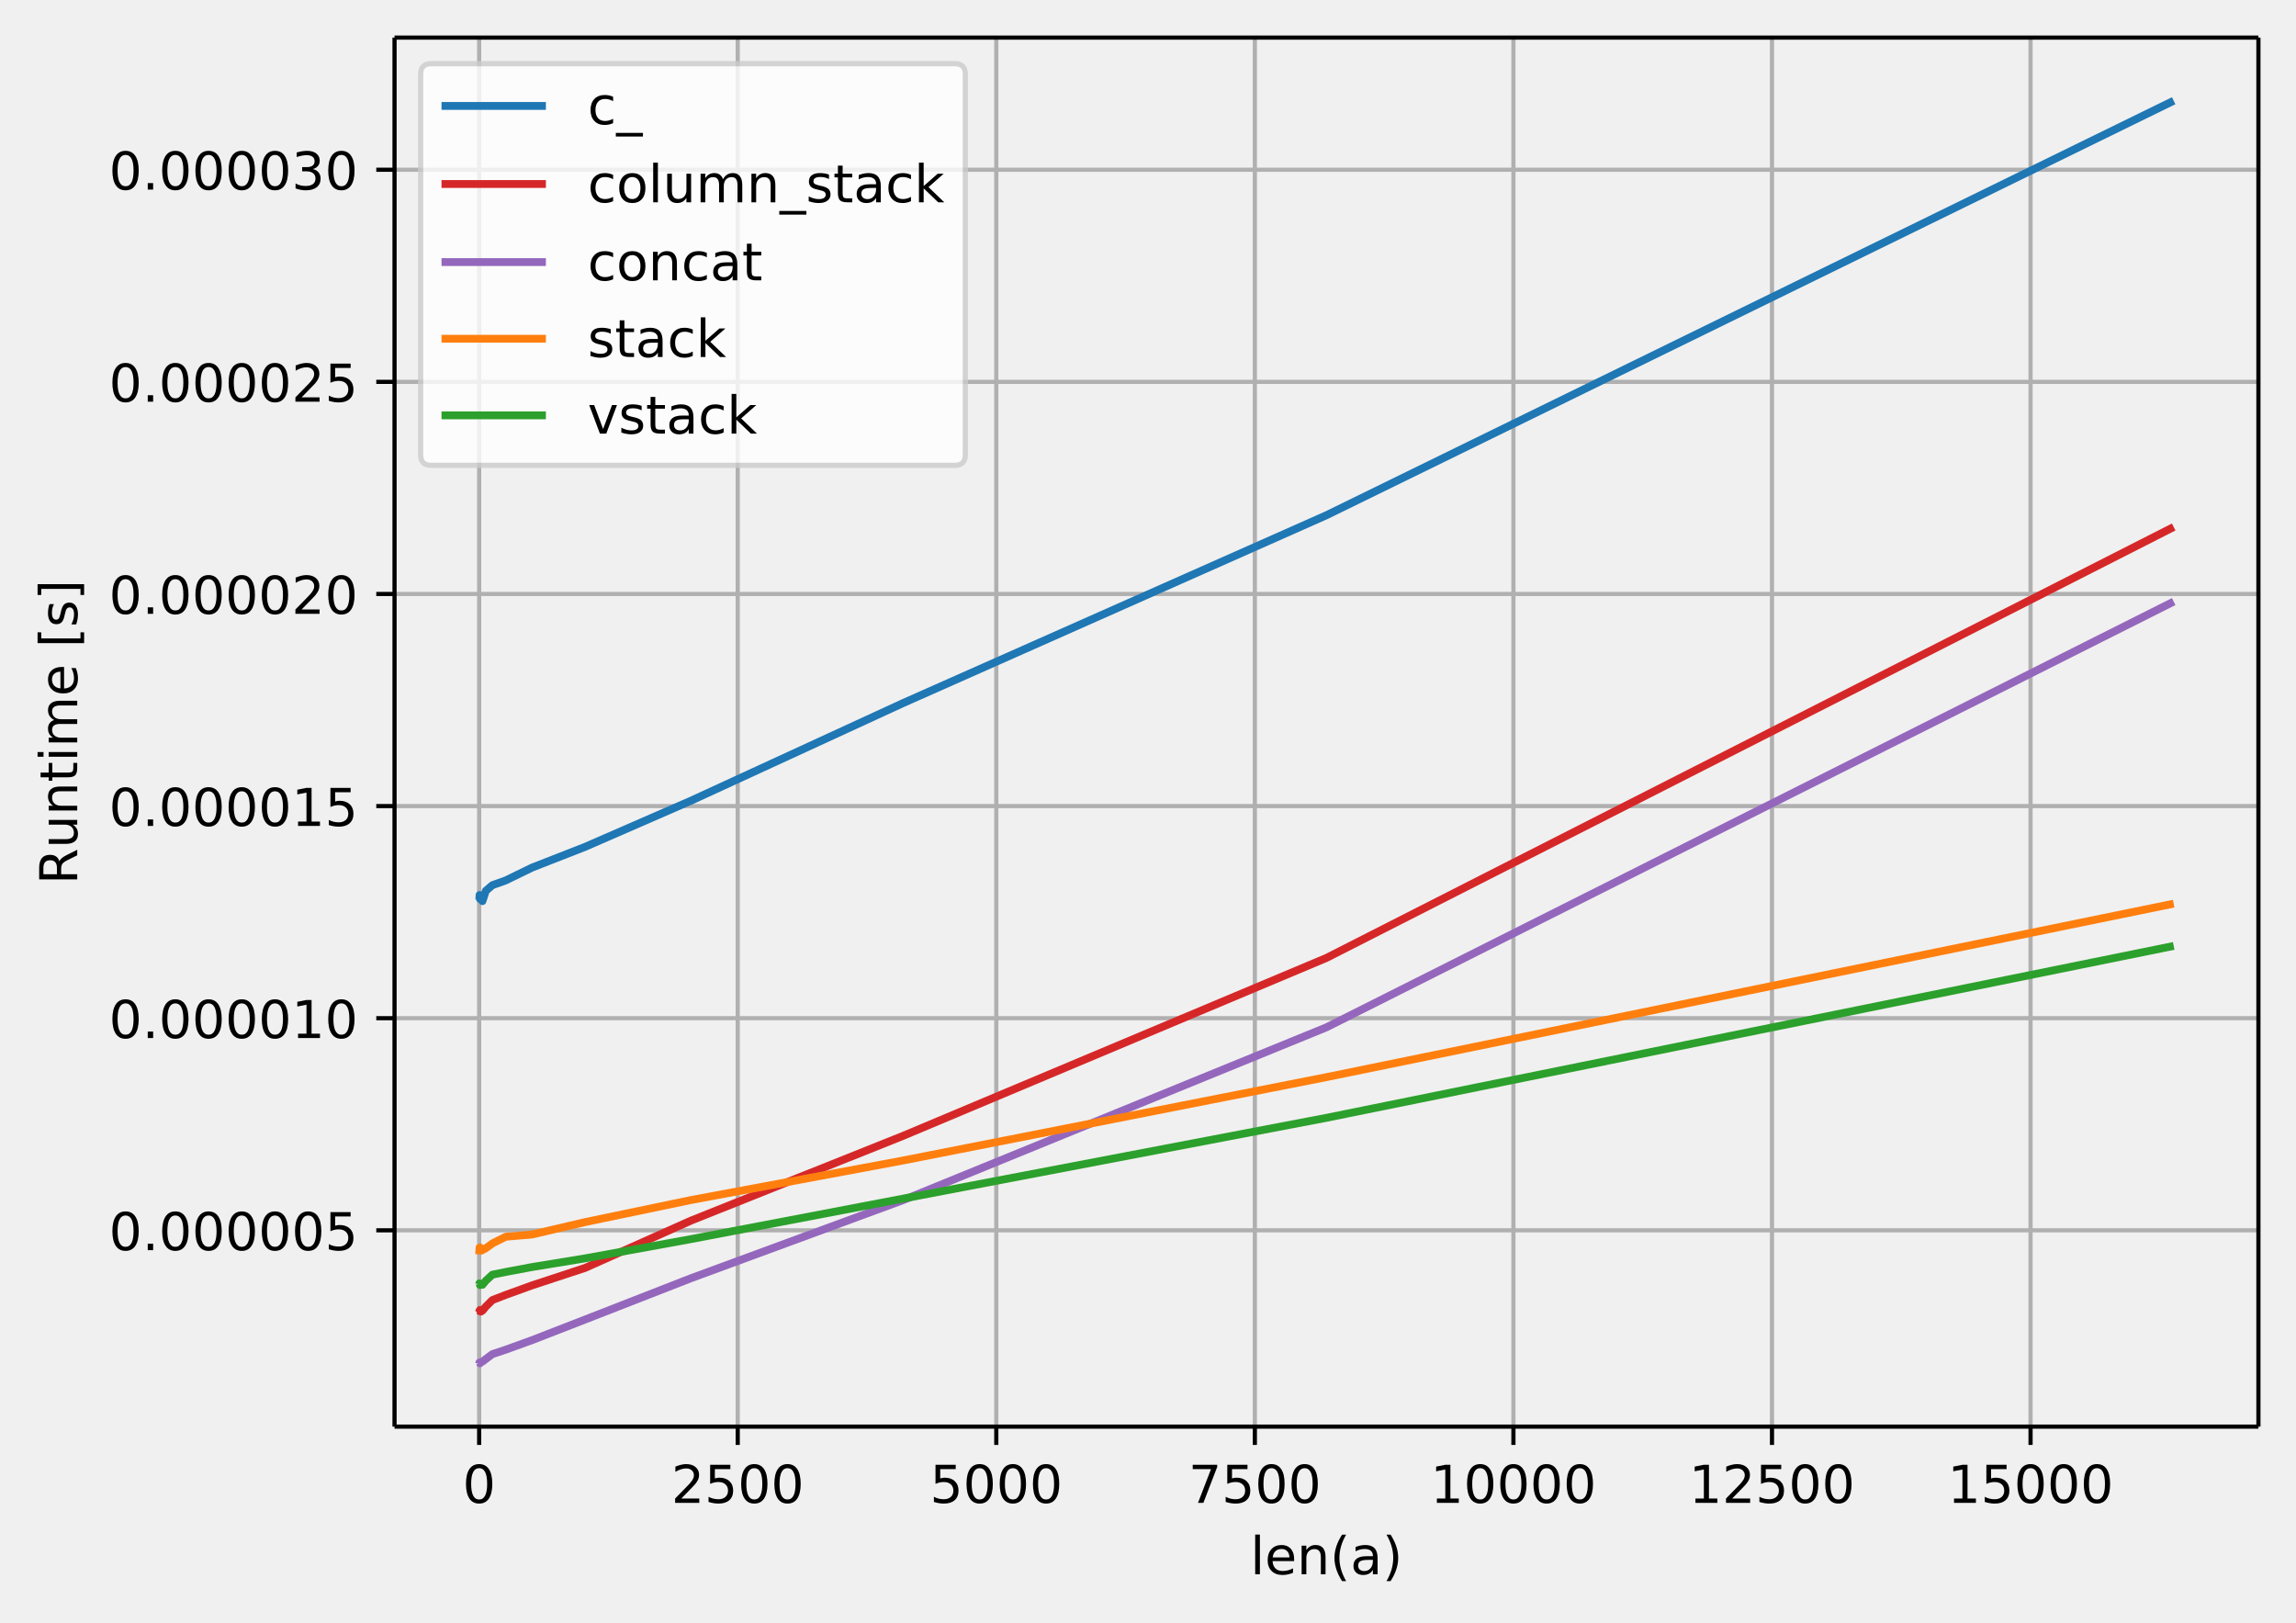
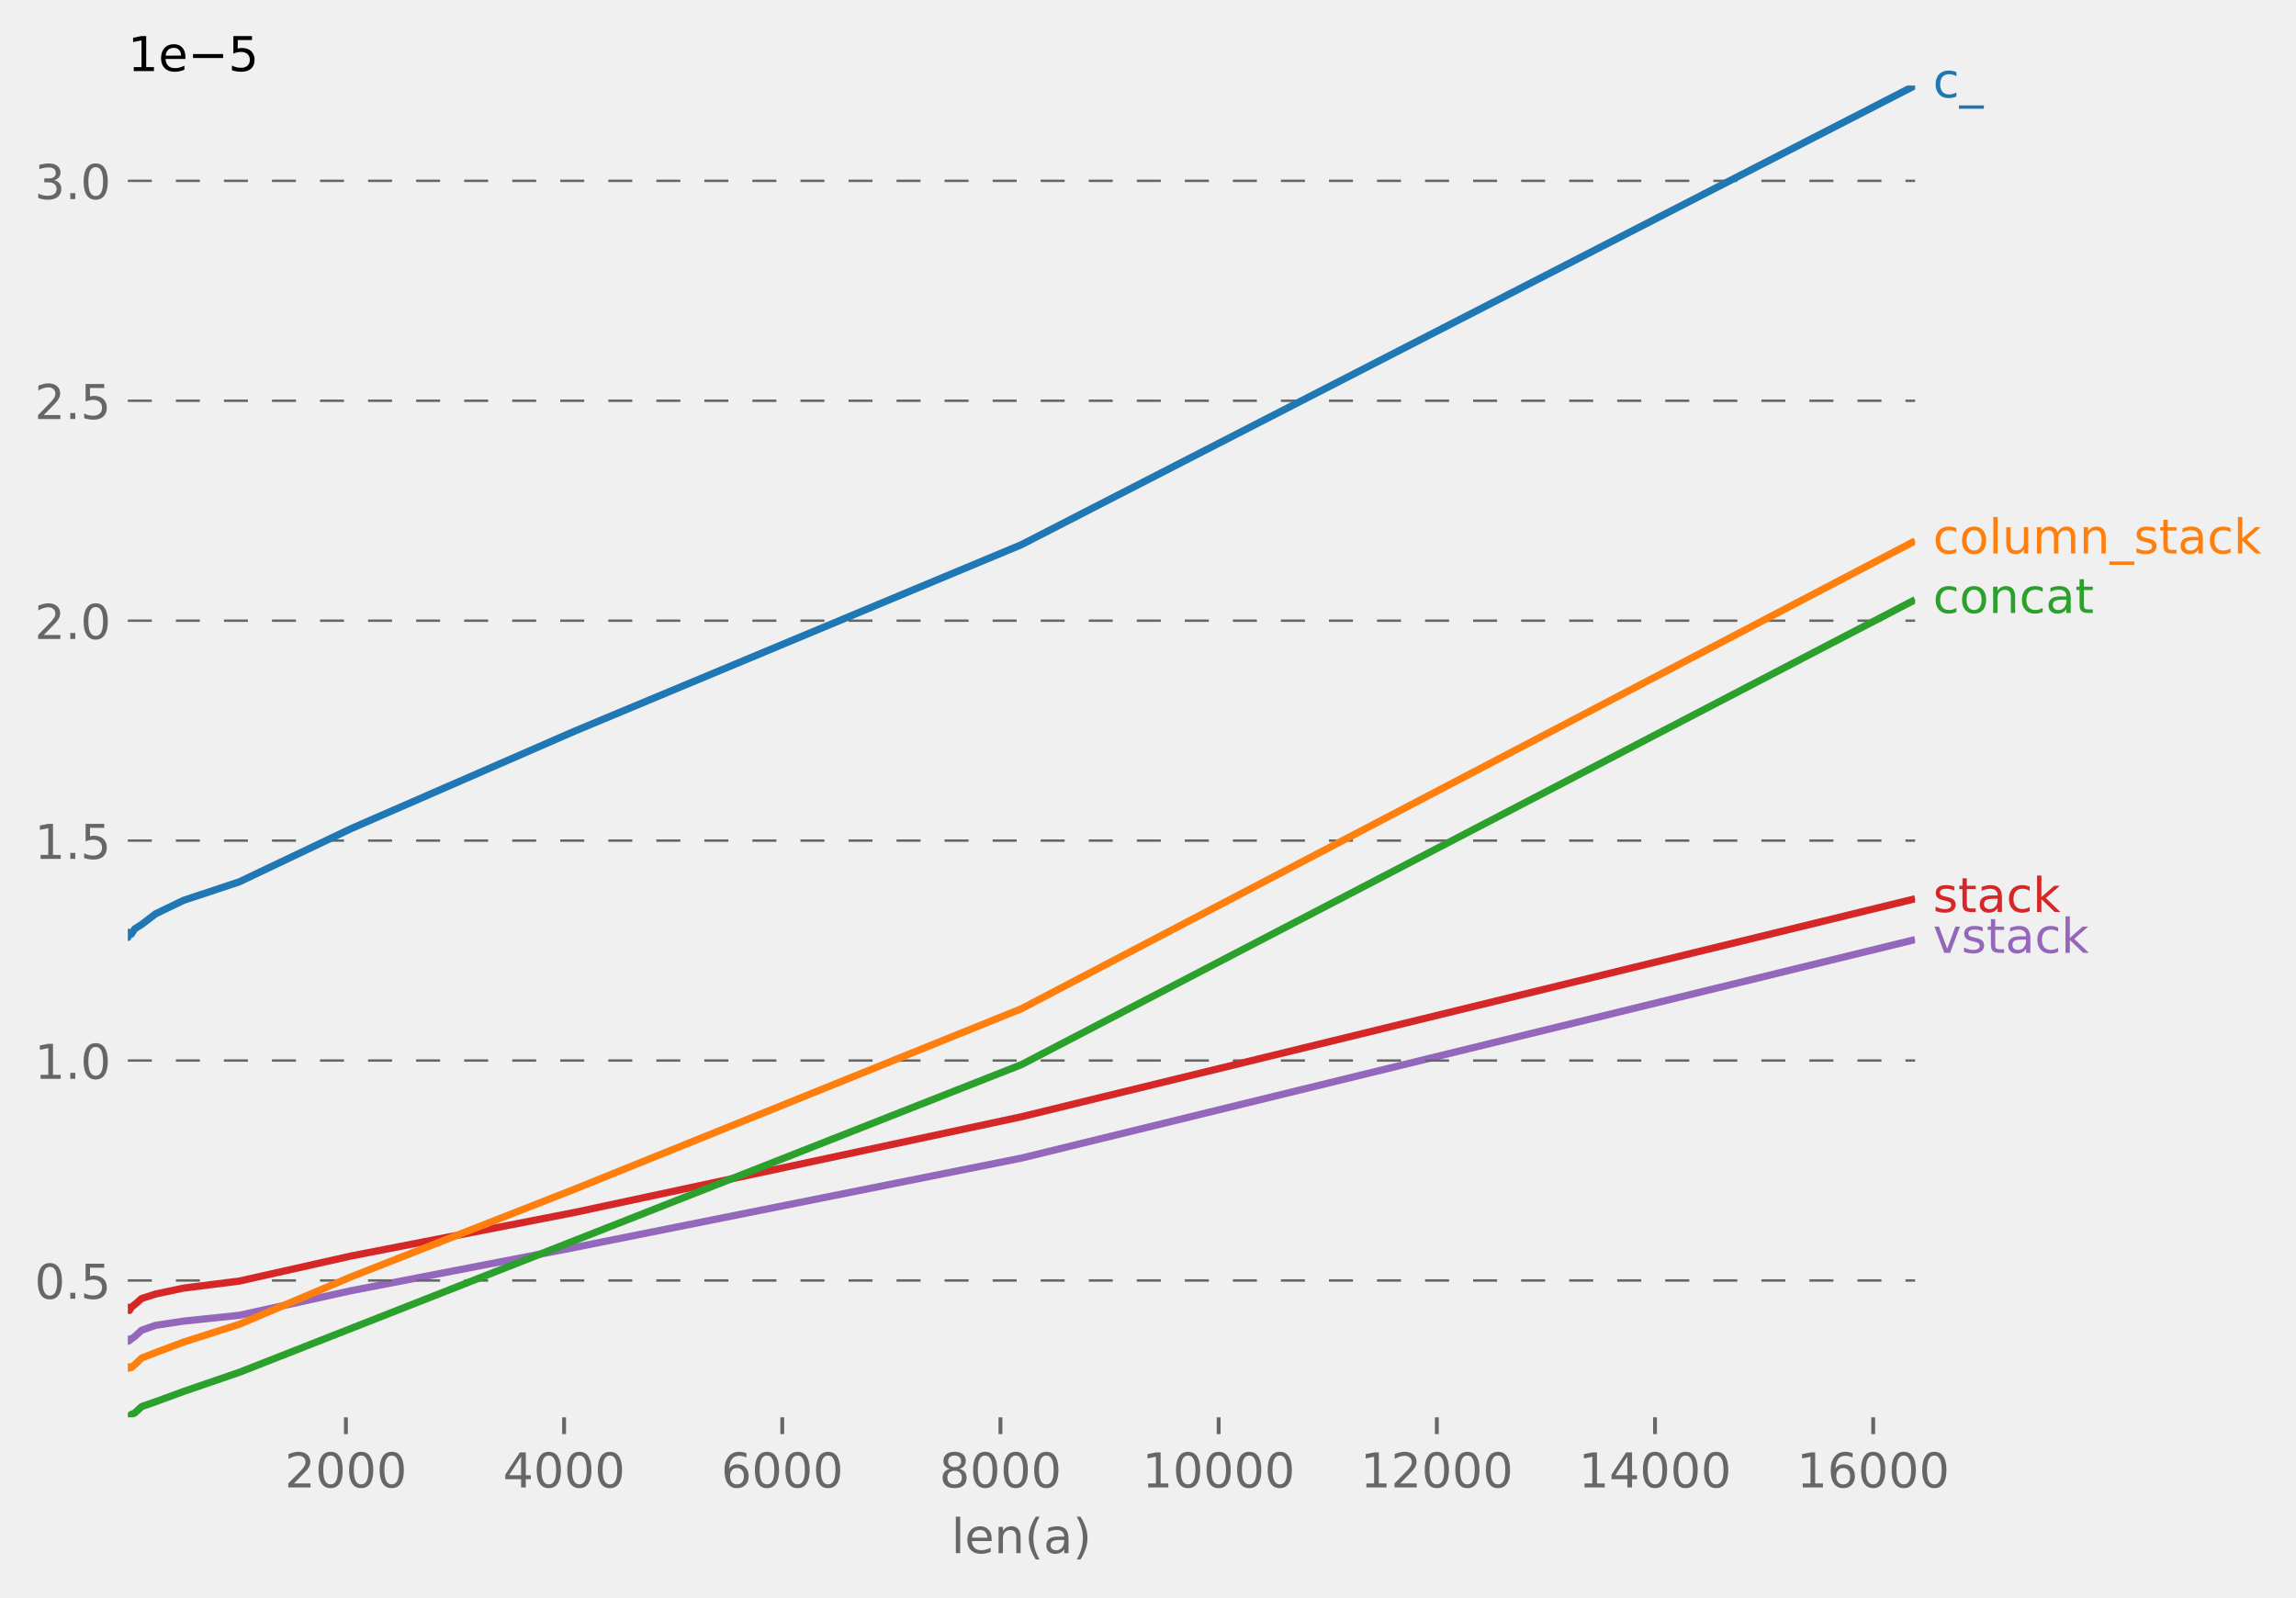
- <svg xmlns="http://www.w3.org/2000/svg" xmlns:xlink="http://www.w3.org/1999/xlink" height="414.491" viewBox="0 0 439.914 310.868" width="586.552">
+ <svg xmlns="http://www.w3.org/2000/svg" xmlns:xlink="http://www.w3.org/1999/xlink" height="443.406" viewBox="0 0 477.881 332.555" width="637.175">
  <defs>
    <style>*{stroke-linecap:butt;stroke-linejoin:round}</style>
  </defs>
  <g id="figure_1">
-     <path d="M0 310.868h439.914V0H0z" fill="none" id="patch_1" />
+     <path d="M0 332.555h477.88V0H0z" fill="none" id="patch_1" />
    <g id="axes_1">
-       <path d="M75.594 273.312h357.12V7.2H75.594z" fill="none" id="patch_2" />
+       <path d="M26.603 294.998h372v-277.2h-372z" fill="none" id="patch_2" />
+       <path clip-path="url(#p339d91b3ac)" d="M26.603 278.711l.023.33.045.119.091-.449.182.303.363-.303.727-.512 1.453-1.337 2.906-1.007 5.813-.879 11.626-1.218 23.251-5.117 46.503-8.99 93.006-18.604 186.011-45.483" fill="none" stroke="#9467bd" stroke-linecap="square" stroke-width="1.5" id="line2d_1" />
      <g id="matplotlib.axis_1">
        <g id="xtick_1">
-           <path clip-path="url(#pe0cd2b133b)" d="M91.807 273.312V7.2" fill="none" stroke="#b0b0b0" stroke-linecap="square" stroke-width=".8" id="line2d_1" />
          <g id="line2d_2">
            <defs>
-               <path d="M0 0v3.5" id="m875fff5f92" stroke="#000" stroke-width=".8" />
-             </defs>
-             <use x="91.807" xlink:href="#m875fff5f92" y="273.312" stroke="#000" stroke-width=".8" />
+               <path d="M0 0v3.5" id="m3e81ec2d6f" stroke="#666" stroke-width=".8" />
+             </defs>
+             <use x="71.993" xlink:href="#m3e81ec2d6f" y="294.998" fill="#666" stroke="#666" stroke-width=".8" />
          </g>
          <g id="text_1">
            <defs>
+               <path d="M19.188 8.297h34.421V0H7.33v8.297q5.609 5.812 15.296 15.594 9.703 9.797 12.188 12.64 4.734 5.313 6.609 9 1.89 3.688 1.89 7.25 0 5.813-4.078 9.469-4.078 3.672-10.625 3.672-4.64 0-9.797-1.61-5.14-1.609-11-4.89v9.969Q13.767 71.78 18.938 73q5.188 1.219 9.485 1.219 11.328 0 18.062-5.672 6.735-5.656 6.735-15.125 0-4.5-1.688-8.531-1.672-4.016-6.125-9.485-1.218-1.422-7.765-8.187-6.532-6.766-18.453-18.922z" id="DejaVuSans-50" />
              <path d="M31.781 66.406q-7.61 0-11.453-7.5Q16.5 51.422 16.5 36.375q0-14.984 3.828-22.484 3.844-7.5 11.453-7.5 7.672 0 11.5 7.5 3.844 7.5 3.844 22.484 0 15.047-3.844 22.531-3.828 7.5-11.5 7.5zm0 7.813q12.266 0 18.735-9.703 6.468-9.688 6.468-28.141 0-18.406-6.468-28.11-6.47-9.687-18.735-9.687-12.25 0-18.718 9.688-6.47 9.703-6.47 28.109 0 18.453 6.47 28.14Q19.53 74.22 31.78 74.22z" id="DejaVuSans-48" />
            </defs>
-             <use xlink:href="#DejaVuSans-48" transform="matrix(.1 0 0 -.1 88.625 287.91)" />
+             <g transform="matrix(.1 0 0 -.1 59.268 309.597)" fill="#666">
+               <use xlink:href="#DejaVuSans-50" />
+               <use x="63.623" xlink:href="#DejaVuSans-48" />
+               <use x="127.246" xlink:href="#DejaVuSans-48" />
+               <use x="190.869" xlink:href="#DejaVuSans-48" />
+             </g>
          </g>
        </g>
        <g id="xtick_2">
-           <path clip-path="url(#pe0cd2b133b)" d="M141.348 273.312V7.2" fill="none" stroke="#b0b0b0" stroke-linecap="square" stroke-width=".8" id="line2d_3" />
-           <use x="141.348" xlink:href="#m875fff5f92" y="273.312" stroke="#000" stroke-width=".8" id="line2d_4" />
+           <use x="117.406" xlink:href="#m3e81ec2d6f" y="294.998" fill="#666" stroke="#666" stroke-width=".8" id="line2d_3" />
          <g id="text_2">
            <defs>
-               <path d="M19.188 8.297h34.421V0H7.33v8.297q5.609 5.812 15.296 15.594 9.703 9.797 12.188 12.64 4.734 5.313 6.609 9 1.89 3.688 1.89 7.25 0 5.813-4.078 9.469-4.078 3.672-10.625 3.672-4.64 0-9.797-1.61-5.14-1.609-11-4.89v9.969Q13.767 71.78 18.938 73q5.188 1.219 9.485 1.219 11.328 0 18.062-5.672 6.735-5.656 6.735-15.125 0-4.5-1.688-8.531-1.672-4.016-6.125-9.485-1.218-1.422-7.765-8.187-6.532-6.766-18.453-18.922z" id="DejaVuSans-50" />
-               <path d="M10.797 72.906h38.719v-8.312H19.828v-17.86q2.14.735 4.281 1.094 2.157.36 4.313.36 12.203 0 19.328-6.688 7.14-6.688 7.14-18.11 0-11.765-7.328-18.296-7.328-6.516-20.656-6.516-4.593 0-9.36.781-4.75.782-9.827 2.344v9.922q4.39-2.39 9.078-3.563 4.687-1.171 9.906-1.171 8.453 0 13.375 4.437 4.938 4.438 4.938 12.063 0 7.609-4.938 12.047-4.922 4.453-13.375 4.453-3.953 0-7.89-.875-3.922-.875-8.016-2.735z" id="DejaVuSans-53" />
-             </defs>
-             <g transform="matrix(.1 0 0 -.1 128.623 287.91)">
-               <use xlink:href="#DejaVuSans-50" />
-               <use x="63.623" xlink:href="#DejaVuSans-53" />
+               <path d="M37.797 64.313L12.89 25.39h24.906zm-2.594 8.593H47.61V25.391h10.407v-8.203H47.609V0h-9.812v17.188H4.89v9.515z" id="DejaVuSans-52" />
+             </defs>
+             <g transform="matrix(.1 0 0 -.1 104.681 309.597)" fill="#666">
+               <use xlink:href="#DejaVuSans-52" />
+               <use x="63.623" xlink:href="#DejaVuSans-48" />
              <use x="127.246" xlink:href="#DejaVuSans-48" />
              <use x="190.869" xlink:href="#DejaVuSans-48" />
            </g>
          </g>
        </g>
        <g id="xtick_3">
-           <path clip-path="url(#pe0cd2b133b)" d="M190.89 273.312V7.2" fill="none" stroke="#b0b0b0" stroke-linecap="square" stroke-width=".8" id="line2d_5" />
-           <use x="190.889" xlink:href="#m875fff5f92" y="273.312" stroke="#000" stroke-width=".8" id="line2d_6" />
-           <g transform="matrix(.1 0 0 -.1 178.164 287.91)" id="text_3">
-             <use xlink:href="#DejaVuSans-53" />
-             <use x="63.623" xlink:href="#DejaVuSans-48" />
-             <use x="127.246" xlink:href="#DejaVuSans-48" />
-             <use x="190.869" xlink:href="#DejaVuSans-48" />
+           <use x="162.819" xlink:href="#m3e81ec2d6f" y="294.998" fill="#666" stroke="#666" stroke-width=".8" id="line2d_4" />
+           <g id="text_3">
+             <defs>
+               <path d="M33.016 40.375q-6.641 0-10.532-4.547-3.875-4.531-3.875-12.437 0-7.86 3.875-12.438 3.891-4.562 10.532-4.562 6.64 0 10.515 4.562 3.875 4.578 3.875 12.438 0 7.906-3.875 12.437-3.875 4.547-10.515 4.547zm19.578 30.922v-8.984q-3.719 1.75-7.5 2.671-3.782.938-7.5.938-9.766 0-14.922-6.594-5.14-6.594-5.875-19.922 2.875 4.25 7.219 6.516 4.359 2.266 9.578 2.266 10.984 0 17.36-6.672 6.374-6.657 6.374-18.125 0-11.235-6.64-18.032-6.641-6.78-17.672-6.78-12.657 0-19.344 9.687-6.688 9.703-6.688 28.109 0 17.281 8.204 27.563 8.203 10.28 22.015 10.28 3.719 0 7.5-.734t7.89-2.187z" id="DejaVuSans-54" />
+             </defs>
+             <g transform="matrix(.1 0 0 -.1 150.094 309.597)" fill="#666">
+               <use xlink:href="#DejaVuSans-54" />
+               <use x="63.623" xlink:href="#DejaVuSans-48" />
+               <use x="127.246" xlink:href="#DejaVuSans-48" />
+               <use x="190.869" xlink:href="#DejaVuSans-48" />
+             </g>
          </g>
        </g>
        <g id="xtick_4">
-           <path clip-path="url(#pe0cd2b133b)" d="M240.43 273.312V7.2" fill="none" stroke="#b0b0b0" stroke-linecap="square" stroke-width=".8" id="line2d_7" />
-           <use x="240.431" xlink:href="#m875fff5f92" y="273.312" stroke="#000" stroke-width=".8" id="line2d_8" />
+           <use x="208.232" xlink:href="#m3e81ec2d6f" y="294.998" fill="#666" stroke="#666" stroke-width=".8" id="line2d_5" />
          <g id="text_4">
            <defs>
-               <path d="M8.203 72.906h46.875v-4.203L28.61 0H18.312L43.22 64.594H8.203z" id="DejaVuSans-55" />
-             </defs>
-             <g transform="matrix(.1 0 0 -.1 227.706 287.91)">
-               <use xlink:href="#DejaVuSans-55" />
-               <use x="63.623" xlink:href="#DejaVuSans-53" />
+               <path d="M31.781 34.625q-7.031 0-11.062-3.766-4.016-3.765-4.016-10.343 0-6.594 4.016-10.36Q24.75 6.391 31.78 6.391q7.032 0 11.078 3.78 4.063 3.798 4.063 10.345 0 6.578-4.031 10.343-4.016 3.766-11.11 3.766zm-9.86 4.188q-6.343 1.562-9.89 5.906Q8.5 49.079 8.5 55.329q0 8.733 6.219 13.812 6.234 5.078 17.062 5.078 10.89 0 17.094-5.078 6.203-5.079 6.203-13.813 0-6.25-3.547-10.61-3.531-4.343-9.828-5.906 7.125-1.656 11.094-6.5 3.984-4.828 3.984-11.796 0-10.61-6.468-16.282-6.47-5.656-18.532-5.656-12.047 0-18.531 5.656-6.469 5.672-6.469 16.282 0 6.968 4 11.797 4.016 4.843 11.14 6.5zM18.314 54.39q0-5.657 3.53-8.828 3.548-3.172 9.938-3.172 6.36 0 9.938 3.172 3.593 3.171 3.593 8.828 0 5.672-3.593 8.843-3.578 3.172-9.938 3.172-6.39 0-9.937-3.172-3.532-3.172-3.532-8.843z" id="DejaVuSans-56" />
+             </defs>
+             <g transform="matrix(.1 0 0 -.1 195.507 309.597)" fill="#666">
+               <use xlink:href="#DejaVuSans-56" />
+               <use x="63.623" xlink:href="#DejaVuSans-48" />
              <use x="127.246" xlink:href="#DejaVuSans-48" />
              <use x="190.869" xlink:href="#DejaVuSans-48" />
            </g>
          </g>
        </g>
        <g id="xtick_5">
-           <path clip-path="url(#pe0cd2b133b)" d="M289.972 273.312V7.2" fill="none" stroke="#b0b0b0" stroke-linecap="square" stroke-width=".8" id="line2d_9" />
-           <use x="289.972" xlink:href="#m875fff5f92" y="273.312" stroke="#000" stroke-width=".8" id="line2d_10" />
+           <use x="253.645" xlink:href="#m3e81ec2d6f" y="294.998" fill="#666" stroke="#666" stroke-width=".8" id="line2d_6" />
          <g id="text_5">
            <defs>
              <path d="M12.406 8.297h16.11v55.625l-17.532-3.516v8.985l17.438 3.515h9.86V8.296H54.39V0H12.406z" id="DejaVuSans-49" />
            </defs>
-             <g transform="matrix(.1 0 0 -.1 274.066 287.91)">
+             <g transform="matrix(.1 0 0 -.1 237.739 309.597)" fill="#666">
              <use xlink:href="#DejaVuSans-49" />
              <use x="63.623" xlink:href="#DejaVuSans-48" />
              <use x="127.246" xlink:href="#DejaVuSans-48" />
              <use x="190.869" xlink:href="#DejaVuSans-48" />
              <use x="254.492" xlink:href="#DejaVuSans-48" />
            </g>
          </g>
        </g>
        <g id="xtick_6">
-           <path clip-path="url(#pe0cd2b133b)" d="M339.514 273.312V7.2" fill="none" stroke="#b0b0b0" stroke-linecap="square" stroke-width=".8" id="line2d_11" />
-           <use x="339.514" xlink:href="#m875fff5f92" y="273.312" stroke="#000" stroke-width=".8" id="line2d_12" />
-           <g transform="matrix(.1 0 0 -.1 323.607 287.91)" id="text_6">
+           <use x="299.058" xlink:href="#m3e81ec2d6f" y="294.998" fill="#666" stroke="#666" stroke-width=".8" id="line2d_7" />
+           <g transform="matrix(.1 0 0 -.1 283.152 309.597)" fill="#666" id="text_6">
            <use xlink:href="#DejaVuSans-49" />
            <use x="63.623" xlink:href="#DejaVuSans-50" />
-             <use x="127.246" xlink:href="#DejaVuSans-53" />
-             <use x="190.869" xlink:href="#DejaVuSans-48" />
-             <use x="254.492" xlink:href="#DejaVuSans-48" />
-           </g>
-         </g>
-         <g id="xtick_7">
-           <path clip-path="url(#pe0cd2b133b)" d="M389.055 273.312V7.2" fill="none" stroke="#b0b0b0" stroke-linecap="square" stroke-width=".8" id="line2d_13" />
-           <use x="389.055" xlink:href="#m875fff5f92" y="273.312" stroke="#000" stroke-width=".8" id="line2d_14" />
-           <g transform="matrix(.1 0 0 -.1 373.149 287.91)" id="text_7">
-             <use xlink:href="#DejaVuSans-49" />
-             <use x="63.623" xlink:href="#DejaVuSans-53" />
            <use x="127.246" xlink:href="#DejaVuSans-48" />
            <use x="190.869" xlink:href="#DejaVuSans-48" />
            <use x="254.492" xlink:href="#DejaVuSans-48" />
          </g>
        </g>
-         <g id="text_8">
+         <g id="xtick_7">
+           <use x="344.471" xlink:href="#m3e81ec2d6f" y="294.998" fill="#666" stroke="#666" stroke-width=".8" id="line2d_8" />
+           <g transform="matrix(.1 0 0 -.1 328.565 309.597)" fill="#666" id="text_7">
+             <use xlink:href="#DejaVuSans-49" />
+             <use x="63.623" xlink:href="#DejaVuSans-52" />
+             <use x="127.246" xlink:href="#DejaVuSans-48" />
+             <use x="190.869" xlink:href="#DejaVuSans-48" />
+             <use x="254.492" xlink:href="#DejaVuSans-48" />
+           </g>
+         </g>
+         <g id="xtick_8">
+           <use x="389.884" xlink:href="#m3e81ec2d6f" y="294.998" fill="#666" stroke="#666" stroke-width=".8" id="line2d_9" />
+           <g transform="matrix(.1 0 0 -.1 373.978 309.597)" fill="#666" id="text_8">
+             <use xlink:href="#DejaVuSans-49" />
+             <use x="63.623" xlink:href="#DejaVuSans-54" />
+             <use x="127.246" xlink:href="#DejaVuSans-48" />
+             <use x="190.869" xlink:href="#DejaVuSans-48" />
+             <use x="254.492" xlink:href="#DejaVuSans-48" />
+           </g>
+         </g>
+         <g id="text_9">
          <defs>
            <path d="M9.422 75.984h8.984V0H9.422z" id="DejaVuSans-108" />
            <path d="M56.203 29.594v-4.39H14.891q.593-9.282 5.593-14.142 5-4.859 13.938-4.859 5.172 0 10.031 1.266 4.86 1.265 9.656 3.812v-8.5Q49.266.734 44.187-.344 39.11-1.422 33.892-1.422q-13.094 0-20.735 7.61-7.64 7.625-7.64 20.625 0 13.421 7.25 21.296Q20.016 56 32.328 56q11.031 0 17.453-7.11 6.422-7.093 6.422-19.296zm-8.984 2.64q-.094 7.36-4.125 11.75-4.032 4.407-10.672 4.407-7.516 0-12.031-4.25-4.516-4.25-5.203-11.97z" id="DejaVuSans-101" />
            <path d="M54.89 33.016V0h-8.984v32.719q0 7.765-3.031 11.61-3.031 3.858-9.078 3.858-7.281 0-11.484-4.64-4.204-4.625-4.204-12.64V0H9.08v54.688h9.03v-8.5q3.235 4.937 7.594 7.374Q30.078 56 35.797 56q9.422 0 14.25-5.828 4.844-5.828 4.844-17.156z" id="DejaVuSans-110" />
            <path d="M31 75.875q-6.531-11.219-9.719-22.219-3.172-10.984-3.172-22.265 0-11.266 3.203-22.328Q24.517-2 31-13.188h-7.813Q15.875-1.704 12.235 9.375q-3.64 11.078-3.64 22.016 0 10.89 3.61 21.922 3.624 11.046 10.983 22.562z" id="DejaVuSans-40" />
            <path d="M34.281 27.484q-10.89 0-15.093-2.484-4.204-2.484-4.204-8.5 0-4.781 3.157-7.594 3.156-2.797 8.562-2.797 7.485 0 12 5.297 4.516 5.297 4.516 14.078v2zm17.922 3.72V0H43.22v8.297Q40.14 3.328 35.547.953q-4.594-2.375-11.234-2.375-8.391 0-13.36 4.719Q6 8.016 6 15.922q0 9.219 6.172 13.906 6.187 4.688 18.437 4.688h12.61v.89q0 6.203-4.078 9.594-4.078 3.39-11.453 3.39-4.688 0-9.141-1.124-4.438-1.125-8.531-3.375v8.312q4.921 1.906 9.562 2.844 4.64.953 9.031.953 11.875 0 17.735-6.156 5.86-6.14 5.86-18.64z" id="DejaVuSans-97" />
            <path d="M8.016 75.875h7.812q7.313-11.516 10.953-22.563 3.64-11.03 3.64-21.921 0-10.938-3.64-22.016-3.64-11.078-10.953-22.563H8.016Q14.5-2 17.703 9.063q3.203 11.063 3.203 22.329 0 11.28-3.203 22.265-3.203 11-9.687 22.219z" id="DejaVuSans-41" />
          </defs>
-           <g transform="matrix(.1 0 0 -.1 239.554 301.589)">
+           <g transform="matrix(.1 0 0 -.1 198.003 323.275)" fill="#666">
            <use xlink:href="#DejaVuSans-108" />
            <use x="27.783" xlink:href="#DejaVuSans-101" />
            <use x="89.307" xlink:href="#DejaVuSans-110" />
            <use x="152.686" xlink:href="#DejaVuSans-40" />
            <use x="191.699" xlink:href="#DejaVuSans-97" />
            <use x="252.979" xlink:href="#DejaVuSans-41" />
          </g>
        </g>
      </g>
      <g id="matplotlib.axis_2">
        <g id="ytick_1">
-           <path clip-path="url(#pe0cd2b133b)" d="M75.594 235.704h357.12" fill="none" stroke="#b0b0b0" stroke-linecap="square" stroke-width=".8" id="line2d_15" />
-           <g id="line2d_16">
-             <defs>
-               <path d="M0 0h-3.5" id="m246ce4c507" stroke="#000" stroke-width=".8" />
-             </defs>
-             <use x="75.594" xlink:href="#m246ce4c507" y="235.704" stroke="#000" stroke-width=".8" />
-           </g>
-           <g id="text_9">
+           <path clip-path="url(#p339d91b3ac)" d="M26.603 266.517h372" fill="none" stroke="#666" stroke-dasharray="5,5" stroke-width=".5" id="line2d_10" />
+           <g id="text_10">
            <defs>
              <path d="M10.688 12.406H21V0H10.687z" id="DejaVuSans-46" />
-             </defs>
-             <g transform="matrix(.1 0 0 -.1 20.878 239.503)">
+               <path d="M10.797 72.906h38.719v-8.312H19.828v-17.86q2.14.735 4.281 1.094 2.157.36 4.313.36 12.203 0 19.328-6.688 7.14-6.688 7.14-18.11 0-11.765-7.328-18.296-7.328-6.516-20.656-6.516-4.593 0-9.36.781-4.75.782-9.827 2.344v9.922q4.39-2.39 9.078-3.563 4.687-1.171 9.906-1.171 8.453 0 13.375 4.437 4.938 4.438 4.938 12.063 0 7.609-4.938 12.047-4.922 4.453-13.375 4.453-3.953 0-7.89-.875-3.922-.875-8.016-2.735z" id="DejaVuSans-53" />
+             </defs>
+             <g transform="matrix(.1 0 0 -.1 7.2 270.316)" fill="#666">
              <use xlink:href="#DejaVuSans-48" />
              <use x="63.623" xlink:href="#DejaVuSans-46" />
-               <use x="95.41" xlink:href="#DejaVuSans-48" />
-               <use x="159.033" xlink:href="#DejaVuSans-48" />
-               <use x="222.656" xlink:href="#DejaVuSans-48" />
-               <use x="286.279" xlink:href="#DejaVuSans-48" />
-               <use x="349.902" xlink:href="#DejaVuSans-48" />
-               <use x="413.525" xlink:href="#DejaVuSans-53" />
+               <use x="95.41" xlink:href="#DejaVuSans-53" />
            </g>
          </g>
        </g>
        <g id="ytick_2">
-           <path clip-path="url(#pe0cd2b133b)" d="M75.594 195.067h357.12" fill="none" stroke="#b0b0b0" stroke-linecap="square" stroke-width=".8" id="line2d_17" />
-           <use x="75.594" xlink:href="#m246ce4c507" y="195.067" stroke="#000" stroke-width=".8" id="line2d_18" />
-           <g transform="matrix(.1 0 0 -.1 20.878 198.866)" id="text_10">
-             <use xlink:href="#DejaVuSans-48" />
+           <path clip-path="url(#p339d91b3ac)" d="M26.603 220.74h372" fill="none" stroke="#666" stroke-dasharray="5,5" stroke-width=".5" id="line2d_12" />
+           <g transform="matrix(.1 0 0 -.1 7.2 224.54)" fill="#666" id="text_11">
+             <use xlink:href="#DejaVuSans-49" />
            <use x="63.623" xlink:href="#DejaVuSans-46" />
            <use x="95.41" xlink:href="#DejaVuSans-48" />
-             <use x="159.033" xlink:href="#DejaVuSans-48" />
-             <use x="222.656" xlink:href="#DejaVuSans-48" />
-             <use x="286.279" xlink:href="#DejaVuSans-48" />
-             <use x="349.902" xlink:href="#DejaVuSans-49" />
-             <use x="413.525" xlink:href="#DejaVuSans-48" />
          </g>
        </g>
        <g id="ytick_3">
-           <path clip-path="url(#pe0cd2b133b)" d="M75.594 154.43h357.12" fill="none" stroke="#b0b0b0" stroke-linecap="square" stroke-width=".8" id="line2d_19" />
-           <use x="75.594" xlink:href="#m246ce4c507" y="154.43" stroke="#000" stroke-width=".8" id="line2d_20" />
-           <g transform="matrix(.1 0 0 -.1 20.878 158.23)" id="text_11">
-             <use xlink:href="#DejaVuSans-48" />
+           <path clip-path="url(#p339d91b3ac)" d="M26.603 174.965h372" fill="none" stroke="#666" stroke-dasharray="5,5" stroke-width=".5" id="line2d_14" />
+           <g transform="matrix(.1 0 0 -.1 7.2 178.764)" fill="#666" id="text_12">
+             <use xlink:href="#DejaVuSans-49" />
+             <use x="63.623" xlink:href="#DejaVuSans-46" />
+             <use x="95.41" xlink:href="#DejaVuSans-53" />
+           </g>
+         </g>
+         <g id="ytick_4">
+           <path clip-path="url(#p339d91b3ac)" d="M26.603 129.19h372" fill="none" stroke="#666" stroke-dasharray="5,5" stroke-width=".5" id="line2d_16" />
+           <g transform="matrix(.1 0 0 -.1 7.2 132.989)" fill="#666" id="text_13">
+             <use xlink:href="#DejaVuSans-50" />
            <use x="63.623" xlink:href="#DejaVuSans-46" />
            <use x="95.41" xlink:href="#DejaVuSans-48" />
-             <use x="159.033" xlink:href="#DejaVuSans-48" />
-             <use x="222.656" xlink:href="#DejaVuSans-48" />
-             <use x="286.279" xlink:href="#DejaVuSans-48" />
-             <use x="349.902" xlink:href="#DejaVuSans-49" />
-             <use x="413.525" xlink:href="#DejaVuSans-53" />
-           </g>
-         </g>
-         <g id="ytick_4">
-           <path clip-path="url(#pe0cd2b133b)" d="M75.594 113.793h357.12" fill="none" stroke="#b0b0b0" stroke-linecap="square" stroke-width=".8" id="line2d_21" />
-           <use x="75.594" xlink:href="#m246ce4c507" y="113.793" stroke="#000" stroke-width=".8" id="line2d_22" />
-           <g transform="matrix(.1 0 0 -.1 20.878 117.592)" id="text_12">
-             <use xlink:href="#DejaVuSans-48" />
-             <use x="63.623" xlink:href="#DejaVuSans-46" />
-             <use x="95.41" xlink:href="#DejaVuSans-48" />
-             <use x="159.033" xlink:href="#DejaVuSans-48" />
-             <use x="222.656" xlink:href="#DejaVuSans-48" />
-             <use x="286.279" xlink:href="#DejaVuSans-48" />
-             <use x="349.902" xlink:href="#DejaVuSans-50" />
-             <use x="413.525" xlink:href="#DejaVuSans-48" />
          </g>
        </g>
        <g id="ytick_5">
-           <path clip-path="url(#pe0cd2b133b)" d="M75.594 73.156h357.12" fill="none" stroke="#b0b0b0" stroke-linecap="square" stroke-width=".8" id="line2d_23" />
-           <use x="75.594" xlink:href="#m246ce4c507" y="73.156" stroke="#000" stroke-width=".8" id="line2d_24" />
-           <g transform="matrix(.1 0 0 -.1 20.878 76.955)" id="text_13">
-             <use xlink:href="#DejaVuSans-48" />
-             <use x="63.623" xlink:href="#DejaVuSans-46" />
-             <use x="95.41" xlink:href="#DejaVuSans-48" />
-             <use x="159.033" xlink:href="#DejaVuSans-48" />
-             <use x="222.656" xlink:href="#DejaVuSans-48" />
-             <use x="286.279" xlink:href="#DejaVuSans-48" />
-             <use x="349.902" xlink:href="#DejaVuSans-50" />
-             <use x="413.525" xlink:href="#DejaVuSans-53" />
+           <path clip-path="url(#p339d91b3ac)" d="M26.603 83.413h372" fill="none" stroke="#666" stroke-dasharray="5,5" stroke-width=".5" id="line2d_18" />
+           <g transform="matrix(.1 0 0 -.1 7.2 87.213)" fill="#666" id="text_14">
+             <use xlink:href="#DejaVuSans-50" />
+             <use x="63.623" xlink:href="#DejaVuSans-46" />
+             <use x="95.41" xlink:href="#DejaVuSans-53" />
          </g>
        </g>
        <g id="ytick_6">
-           <path clip-path="url(#pe0cd2b133b)" d="M75.594 32.52h357.12" fill="none" stroke="#b0b0b0" stroke-linecap="square" stroke-width=".8" id="line2d_25" />
-           <use x="75.594" xlink:href="#m246ce4c507" y="32.519" stroke="#000" stroke-width=".8" id="line2d_26" />
-           <g id="text_14">
+           <path clip-path="url(#p339d91b3ac)" d="M26.603 37.638h372" fill="none" stroke="#666" stroke-dasharray="5,5" stroke-width=".5" id="line2d_20" />
+           <g id="text_15">
            <defs>
              <path d="M40.578 39.313Q47.656 37.797 51.625 33q3.984-4.781 3.984-11.813 0-10.78-7.422-16.703-7.421-5.906-21.093-5.906-4.578 0-9.438.906-4.86.907-10.031 2.72v9.515q4.094-2.39 8.969-3.61 4.89-1.218 10.218-1.218 9.266 0 14.125 3.656 4.86 3.656 4.86 10.64 0 6.454-4.516 10.079-4.515 3.64-12.562 3.64h-8.5v8.11h8.89q7.266 0 11.125 2.906 3.86 2.906 3.86 8.375 0 5.61-3.985 8.61-3.968 3.015-11.39 3.015-4.063 0-8.703-.89-4.641-.876-10.203-2.72v8.782q5.624 1.562 10.53 2.344 4.907.78 9.25.78 11.235 0 17.766-5.109 6.547-5.093 6.547-13.78 0-6.063-3.468-10.235-3.47-4.172-9.86-5.782z" id="DejaVuSans-51" />
            </defs>
-             <g transform="matrix(.1 0 0 -.1 20.878 36.318)">
-               <use xlink:href="#DejaVuSans-48" />
+             <g transform="matrix(.1 0 0 -.1 7.2 41.437)" fill="#666">
+               <use xlink:href="#DejaVuSans-51" />
              <use x="63.623" xlink:href="#DejaVuSans-46" />
              <use x="95.41" xlink:href="#DejaVuSans-48" />
-               <use x="159.033" xlink:href="#DejaVuSans-48" />
-               <use x="222.656" xlink:href="#DejaVuSans-48" />
-               <use x="286.279" xlink:href="#DejaVuSans-48" />
-               <use x="349.902" xlink:href="#DejaVuSans-51" />
-               <use x="413.525" xlink:href="#DejaVuSans-48" />
-             </g>
-           </g>
-         </g>
-         <g id="text_15">
-           <defs>
-             <path d="M44.39 34.188q3.172-1.079 6.172-4.594 3-3.516 6.032-9.672L66.609 0H56l-9.313 18.703q-3.624 7.328-7.015 9.719-3.39 2.39-9.25 2.39h-10.75V0h-9.86v72.906h22.266q12.5 0 18.656-5.234 6.157-5.219 6.157-15.766 0-6.89-3.203-11.437-3.204-4.532-9.297-6.282zM19.673 64.797V38.922h12.406q7.125 0 10.766 3.297 3.64 3.297 3.64 9.687 0 6.39-3.64 9.64-3.64 3.25-10.766 3.25z" id="DejaVuSans-82" />
-             <path d="M8.5 21.578v33.11h8.984V21.922q0-7.766 3.016-11.656 3.031-3.875 9.094-3.875 7.265 0 11.484 4.64 4.234 4.64 4.234 12.656v31h8.985V0h-8.984v8.406Q42.047 3.422 37.718 1q-4.313-2.422-10.032-2.422-9.421 0-14.312 5.86Q8.5 10.296 8.5 21.578zM31.11 56z" id="DejaVuSans-117" />
-             <path d="M18.313 70.219V54.688h18.5v-6.985h-18.5V18.016q0-6.688 1.828-8.594 1.828-1.906 7.453-1.906h9.218V0h-9.218q-10.407 0-14.36 3.875-3.953 3.89-3.953 14.14v29.688H2.687v6.984h6.594V70.22z" id="DejaVuSans-116" />
-             <path d="M9.422 54.688h8.984V0H9.422zm0 21.296h8.984v-11.39H9.422z" id="DejaVuSans-105" />
-             <path d="M52 44.188q3.375 6.062 8.063 8.937Q64.75 56 71.093 56q8.548 0 13.188-5.984 4.64-5.97 4.64-17V0h-9.03v32.719q0 7.86-2.797 11.656-2.781 3.813-8.485 3.813-6.984 0-11.046-4.641-4.047-4.625-4.047-12.64V0h-9.032v32.719q0 7.906-2.78 11.687-2.782 3.782-8.595 3.782-6.89 0-10.953-4.657-4.047-4.656-4.047-12.625V0H9.08v54.688h9.03v-8.5q3.078 5.03 7.375 7.421Q29.781 56 35.687 56q5.97 0 10.141-3.031Q50 49.953 52 44.187z" id="DejaVuSans-109" />
-             <path d="M8.594 75.984h20.703V69H17.578V-6.203h11.719v-6.984H8.594z" id="DejaVuSans-91" />
-             <path d="M44.281 53.078v-8.5q-3.797 1.953-7.906 2.922-4.094.984-8.5.984-6.688 0-10.031-2.047-3.344-2.046-3.344-6.156 0-3.125 2.39-4.906 2.391-1.781 9.626-3.39l3.078-.688q9.562-2.047 13.593-5.781 4.032-3.735 4.032-10.422 0-7.625-6.032-12.078-6.03-4.438-16.578-4.438-4.39 0-9.156.86Q10.688.296 5.422 2v9.281q4.984-2.594 9.812-3.89 4.829-1.282 9.579-1.282 6.343 0 9.75 2.172 3.421 2.172 3.421 6.125 0 3.656-2.468 5.61-2.453 1.953-10.813 3.765l-3.125.735q-8.344 1.75-12.062 5.39-3.704 3.64-3.704 9.985 0 7.718 5.47 11.906Q16.75 56 26.811 56q4.97 0 9.36-.734 4.406-.72 8.11-2.188z" id="DejaVuSans-115" />
-             <path d="M30.422 75.984v-89.171H9.719v6.984H21.39V69H9.719v6.984z" id="DejaVuSans-93" />
-           </defs>
-           <g transform="matrix(0 -.1 -.1 0 14.798 169.456)">
-             <use xlink:href="#DejaVuSans-82" />
-             <use x="69.42" xlink:href="#DejaVuSans-117" />
-             <use x="132.799" xlink:href="#DejaVuSans-110" />
-             <use x="196.178" xlink:href="#DejaVuSans-116" />
-             <use x="235.387" xlink:href="#DejaVuSans-105" />
-             <use x="263.17" xlink:href="#DejaVuSans-109" />
-             <use x="360.582" xlink:href="#DejaVuSans-101" />
-             <use x="422.105" xlink:href="#DejaVuSans-32" />
-             <use x="453.893" xlink:href="#DejaVuSans-91" />
-             <use x="492.906" xlink:href="#DejaVuSans-115" />
-             <use x="545.006" xlink:href="#DejaVuSans-93" />
-           </g>
-         </g>
-       </g>
-       <path clip-path="url(#pe0cd2b133b)" d="M91.826 172.4l.02-.057.04-.878.08.756.158-.39.317.805.634-1.96 1.268-1.096 2.537-.903 5.073-2.47 10.146-3.966 20.292-8.843 40.584-18.677 81.169-36.012L416.48 19.296" fill="none" stroke="#1f77b4" stroke-linecap="square" stroke-width="1.5" id="line2d_27" />
-       <path clip-path="url(#pe0cd2b133b)" d="M91.826 251.309l.02-.18.04.05.08-.212.158.31.317-.188.634-.764 1.268-1.26 2.537-.983 5.073-1.837 10.146-3.34 20.292-9.062 40.584-16.214 81.169-34.11L416.48 100.96" fill="none" stroke="#d62728" stroke-linecap="square" stroke-width="1.5" id="line2d_28" />
-       <path clip-path="url(#pe0cd2b133b)" d="M91.826 261.216l.02-.163h.04l.08.13.158-.243.317-.082.634-.495 1.268-.943 2.537-.845 5.073-1.837 10.146-3.942 20.292-7.916 40.584-14.938 81.169-33.127 162.337-81.567" fill="none" stroke="#9467bd" stroke-linecap="square" stroke-width="1.5" id="line2d_29" />
-       <path clip-path="url(#pe0cd2b133b)" d="M91.826 240.296l.02-.666.04-.626.08-.033.158.626.317-.122.634-.333 1.268-.927 2.537-1.276 5.073-.438 10.146-2.374 20.292-4.226 40.584-7.566 81.169-15.979 162.337-33.24" fill="none" stroke="#ff7f0e" stroke-linecap="square" stroke-width="1.5" id="line2d_30" />
-       <path clip-path="url(#pe0cd2b133b)" d="M91.826 246.01l.02-.139.04.057.08.269.158-.114.317.057.634-.772 1.268-1.17 2.537-.513 5.073-.95 10.146-1.659 20.292-3.69 40.584-7.745 81.169-15.49 162.337-32.933" fill="none" stroke="#2ca02c" stroke-linecap="square" stroke-width="1.5" id="line2d_31" />
-       <path d="M75.594 273.312V7.2" fill="none" stroke="#000" stroke-linecap="square" stroke-width=".8" id="patch_3" />
-       <path d="M432.714 273.312V7.2" fill="none" stroke="#000" stroke-linecap="square" stroke-width=".8" id="patch_4" />
-       <path d="M75.594 273.312h357.12" fill="none" stroke="#000" stroke-linecap="square" stroke-width=".8" id="patch_5" />
-       <path d="M75.594 7.2h357.12" fill="none" stroke="#000" stroke-linecap="square" stroke-width=".8" id="patch_6" />
-       <g id="legend_1">
-         <path d="M82.594 89.147h100.358q2 0 2-2V14.2q0-2-2-2H82.594q-2 0-2 2v72.947q0 2 2 2z" fill="#fff" opacity=".8" stroke="#ccc" id="patch_7" />
-         <path d="M84.594 20.298h20" fill="none" stroke="#1f77b4" stroke-linecap="square" stroke-width="1.5" id="line2d_32" />
+             </g>
+           </g>
+         </g>
        <g id="text_16">
          <defs>
-             <path d="M48.781 52.594v-8.407q-3.812 2.11-7.64 3.157-3.828 1.047-7.735 1.047-8.75 0-13.593-5.547-4.829-5.532-4.829-15.547 0-10.016 4.829-15.563 4.843-5.53 13.593-5.53 3.907 0 7.735 1.046 3.828 1.047 7.64 3.156V2.094Q45.016.344 40.984-.531q-4.015-.89-8.562-.89-12.36 0-19.64 7.765-7.266 7.765-7.266 20.953 0 13.375 7.343 21.031Q20.22 56 33.016 56q4.14 0 8.093-.86 3.953-.843 7.672-2.546z" id="DejaVuSans-99" />
-             <path d="M50.984-16.61v-6.968H-.984v6.969z" id="DejaVuSans-95" />
+             <path d="M10.594 35.5h62.593v-8.297H10.594z" id="DejaVuSans-8722" />
          </defs>
-           <g transform="matrix(.1 0 0 -.1 112.594 23.798)">
-             <use xlink:href="#DejaVuSans-99" />
-             <use x="54.98" xlink:href="#DejaVuSans-95" />
-           </g>
-         </g>
-         <path d="M84.594 35.255h20" fill="none" stroke="#d62728" stroke-linecap="square" stroke-width="1.5" id="line2d_34" />
-         <g id="text_17">
-           <defs>
-             <path d="M30.61 48.39q-7.22 0-11.422-5.64-4.204-5.64-4.204-15.453 0-9.813 4.172-15.453 4.188-5.64 11.453-5.64 7.188 0 11.375 5.655 4.203 5.672 4.203 15.438 0 9.719-4.203 15.406-4.187 5.688-11.375 5.688zm0 7.61q11.718 0 18.406-7.625 6.703-7.61 6.703-21.078 0-13.422-6.703-21.078-6.688-7.64-18.407-7.64-11.765 0-18.437 7.64-6.656 7.656-6.656 21.078 0 13.469 6.656 21.078Q18.844 56 30.609 56z" id="DejaVuSans-111" />
-             <path d="M9.078 75.984h9.031V31.11l26.813 23.578H56.39l-29-25.578L57.625 0H45.906L18.11 26.703V0H9.08z" id="DejaVuSans-107" />
-           </defs>
-           <g transform="matrix(.1 0 0 -.1 112.594 38.755)">
-             <use xlink:href="#DejaVuSans-99" />
-             <use x="54.98" xlink:href="#DejaVuSans-111" />
-             <use x="116.162" xlink:href="#DejaVuSans-108" />
-             <use x="143.945" xlink:href="#DejaVuSans-117" />
-             <use x="207.324" xlink:href="#DejaVuSans-109" />
-             <use x="304.736" xlink:href="#DejaVuSans-110" />
-             <use x="368.115" xlink:href="#DejaVuSans-95" />
-             <use x="418.115" xlink:href="#DejaVuSans-115" />
-             <use x="470.215" xlink:href="#DejaVuSans-116" />
-             <use x="509.424" xlink:href="#DejaVuSans-97" />
-             <use x="570.703" xlink:href="#DejaVuSans-99" />
-             <use x="625.684" xlink:href="#DejaVuSans-107" />
-           </g>
-         </g>
-         <path d="M84.594 50.21h20" fill="none" stroke="#9467bd" stroke-linecap="square" stroke-width="1.5" id="line2d_36" />
-         <g transform="matrix(.1 0 0 -.1 112.594 53.71)" id="text_18">
+           <g transform="matrix(.1 0 0 -.1 26.603 14.798)">
+             <use xlink:href="#DejaVuSans-49" />
+             <use x="63.623" xlink:href="#DejaVuSans-101" />
+             <use x="125.146" xlink:href="#DejaVuSans-8722" />
+             <use x="208.936" xlink:href="#DejaVuSans-53" />
+           </g>
+         </g>
+       </g>
+       <path clip-path="url(#p339d91b3ac)" d="M26.603 272.623l.023-.33.045-.173.091-.028.182.66.363-.65.727-.568 1.453-1.264 2.906-.933 5.813-1.236 11.626-1.465 23.251-5.219 46.503-9.063 93.006-19.913 186.011-45.373" fill="none" stroke="#d62728" stroke-linecap="square" stroke-width="1.5" id="line2d_22" />
+       <path clip-path="url(#p339d91b3ac)" d="M26.603 294.733l.023.018.045.247.091-.1.182-.055.363-.43.727-.303 1.453-1.345 2.906-1.017 5.813-2.133 11.626-3.991 23.251-9.128 46.503-18.283 93.006-36.62 186.011-96.77" fill="none" stroke="#2ca02c" stroke-linecap="square" stroke-width="1.5" id="line2d_23" />
+       <g id="text_17">
+         <defs>
+           <path d="M48.781 52.594v-8.407q-3.812 2.11-7.64 3.157-3.828 1.047-7.735 1.047-8.75 0-13.593-5.547-4.829-5.532-4.829-15.547 0-10.016 4.829-15.563 4.843-5.53 13.593-5.53 3.907 0 7.735 1.046 3.828 1.047 7.64 3.156V2.094Q45.016.344 40.984-.531q-4.015-.89-8.562-.89-12.36 0-19.64 7.765-7.266 7.765-7.266 20.953 0 13.375 7.343 21.031Q20.22 56 33.016 56q4.14 0 8.093-.86 3.953-.843 7.672-2.546z" id="DejaVuSans-99" />
+           <path d="M50.984-16.61v-6.968H-.984v6.969z" id="DejaVuSans-95" />
+         </defs>
+         <g transform="matrix(.1 0 0 -.1 402.323 20.28)" fill="#1f77b4">
+           <use xlink:href="#DejaVuSans-99" />
+           <use x="54.98" xlink:href="#DejaVuSans-95" />
+         </g>
+       </g>
+       <g id="text_18">
+         <defs>
+           <path d="M30.61 48.39q-7.22 0-11.422-5.64-4.204-5.64-4.204-15.453 0-9.813 4.172-15.453 4.188-5.64 11.453-5.64 7.188 0 11.375 5.655 4.203 5.672 4.203 15.438 0 9.719-4.203 15.406-4.187 5.688-11.375 5.688zm0 7.61q11.718 0 18.406-7.625 6.703-7.61 6.703-21.078 0-13.422-6.703-21.078-6.688-7.64-18.407-7.64-11.765 0-18.437 7.64-6.656 7.656-6.656 21.078 0 13.469 6.656 21.078Q18.844 56 30.609 56z" id="DejaVuSans-111" />
+           <path d="M8.5 21.578v33.11h8.984V21.922q0-7.766 3.016-11.656 3.031-3.875 9.094-3.875 7.265 0 11.484 4.64 4.234 4.64 4.234 12.656v31h8.985V0h-8.984v8.406Q42.047 3.422 37.718 1q-4.313-2.422-10.032-2.422-9.421 0-14.312 5.86Q8.5 10.296 8.5 21.578zM31.11 56z" id="DejaVuSans-117" />
+           <path d="M52 44.188q3.375 6.062 8.063 8.937Q64.75 56 71.093 56q8.548 0 13.188-5.984 4.64-5.97 4.64-17V0h-9.03v32.719q0 7.86-2.797 11.656-2.781 3.813-8.485 3.813-6.984 0-11.046-4.641-4.047-4.625-4.047-12.64V0h-9.032v32.719q0 7.906-2.78 11.687-2.782 3.782-8.595 3.782-6.89 0-10.953-4.657-4.047-4.656-4.047-12.625V0H9.08v54.688h9.03v-8.5q3.078 5.03 7.375 7.421Q29.781 56 35.687 56q5.97 0 10.141-3.031Q50 49.953 52 44.187z" id="DejaVuSans-109" />
+           <path d="M44.281 53.078v-8.5q-3.797 1.953-7.906 2.922-4.094.984-8.5.984-6.688 0-10.031-2.047-3.344-2.046-3.344-6.156 0-3.125 2.39-4.906 2.391-1.781 9.626-3.39l3.078-.688q9.562-2.047 13.593-5.781 4.032-3.735 4.032-10.422 0-7.625-6.032-12.078-6.03-4.438-16.578-4.438-4.39 0-9.156.86Q10.688.296 5.422 2v9.281q4.984-2.594 9.812-3.89 4.829-1.282 9.579-1.282 6.343 0 9.75 2.172 3.421 2.172 3.421 6.125 0 3.656-2.468 5.61-2.453 1.953-10.813 3.765l-3.125.735q-8.344 1.75-12.062 5.39-3.704 3.64-3.704 9.985 0 7.718 5.47 11.906Q16.75 56 26.811 56q4.97 0 9.36-.734 4.406-.72 8.11-2.188z" id="DejaVuSans-115" />
+           <path d="M18.313 70.219V54.688h18.5v-6.985h-18.5V18.016q0-6.688 1.828-8.594 1.828-1.906 7.453-1.906h9.218V0h-9.218q-10.407 0-14.36 3.875-3.953 3.89-3.953 14.14v29.688H2.687v6.984h6.594V70.22z" id="DejaVuSans-116" />
+           <path d="M9.078 75.984h9.031V31.11l26.813 23.578H56.39l-29-25.578L57.625 0H45.906L18.11 26.703V0H9.08z" id="DejaVuSans-107" />
+         </defs>
+         <g transform="matrix(.1 0 0 -.1 402.323 115.202)" fill="#ff7f0e">
          <use xlink:href="#DejaVuSans-99" />
          <use x="54.98" xlink:href="#DejaVuSans-111" />
-           <use x="116.162" xlink:href="#DejaVuSans-110" />
-           <use x="179.541" xlink:href="#DejaVuSans-99" />
-           <use x="234.521" xlink:href="#DejaVuSans-97" />
-           <use x="295.801" xlink:href="#DejaVuSans-116" />
-         </g>
-         <path d="M84.594 64.89h20" fill="none" stroke="#ff7f0e" stroke-linecap="square" stroke-width="1.5" id="line2d_38" />
-         <g transform="matrix(.1 0 0 -.1 112.594 68.39)" id="text_19">
-           <use xlink:href="#DejaVuSans-115" />
-           <use x="52.1" xlink:href="#DejaVuSans-116" />
-           <use x="91.309" xlink:href="#DejaVuSans-97" />
-           <use x="152.588" xlink:href="#DejaVuSans-99" />
-           <use x="207.568" xlink:href="#DejaVuSans-107" />
-         </g>
-         <path d="M84.594 79.567h20" fill="none" stroke="#2ca02c" stroke-linecap="square" stroke-width="1.5" id="line2d_40" />
-         <g id="text_20">
-           <defs>
-             <path d="M2.984 54.688H12.5L29.594 8.797l17.093 45.89h9.516L35.687 0H23.485z" id="DejaVuSans-118" />
-           </defs>
-           <g transform="matrix(.1 0 0 -.1 112.594 83.067)">
-             <use xlink:href="#DejaVuSans-118" />
-             <use x="59.18" xlink:href="#DejaVuSans-115" />
-             <use x="111.279" xlink:href="#DejaVuSans-116" />
-             <use x="150.488" xlink:href="#DejaVuSans-97" />
-             <use x="211.768" xlink:href="#DejaVuSans-99" />
-             <use x="266.748" xlink:href="#DejaVuSans-107" />
-           </g>
-         </g>
-       </g>
+           <use x="116.162" xlink:href="#DejaVuSans-108" />
+           <use x="143.945" xlink:href="#DejaVuSans-117" />
+           <use x="207.324" xlink:href="#DejaVuSans-109" />
+           <use x="304.736" xlink:href="#DejaVuSans-110" />
+           <use x="368.115" xlink:href="#DejaVuSans-95" />
+           <use x="418.115" xlink:href="#DejaVuSans-115" />
+           <use x="470.215" xlink:href="#DejaVuSans-116" />
+           <use x="509.424" xlink:href="#DejaVuSans-97" />
+           <use x="570.703" xlink:href="#DejaVuSans-99" />
+           <use x="625.684" xlink:href="#DejaVuSans-107" />
+         </g>
+       </g>
+       <g transform="matrix(.1 0 0 -.1 402.323 127.582)" fill="#2ca02c" id="text_19">
+         <use xlink:href="#DejaVuSans-99" />
+         <use x="54.98" xlink:href="#DejaVuSans-111" />
+         <use x="116.162" xlink:href="#DejaVuSans-110" />
+         <use x="179.541" xlink:href="#DejaVuSans-99" />
+         <use x="234.521" xlink:href="#DejaVuSans-97" />
+         <use x="295.801" xlink:href="#DejaVuSans-116" />
+       </g>
+       <g transform="matrix(.1 0 0 -.1 402.323 189.828)" fill="#d62728" id="text_20">
+         <use xlink:href="#DejaVuSans-115" />
+         <use x="52.1" xlink:href="#DejaVuSans-116" />
+         <use x="91.309" xlink:href="#DejaVuSans-97" />
+         <use x="152.588" xlink:href="#DejaVuSans-99" />
+         <use x="207.568" xlink:href="#DejaVuSans-107" />
+       </g>
+       <g id="text_21">
+         <defs>
+           <path d="M2.984 54.688H12.5L29.594 8.797l17.093 45.89h9.516L35.687 0H23.485z" id="DejaVuSans-118" />
+         </defs>
+         <g transform="matrix(.1 0 0 -.1 402.323 198.324)" fill="#9467bd">
+           <use xlink:href="#DejaVuSans-118" />
+           <use x="59.18" xlink:href="#DejaVuSans-115" />
+           <use x="111.279" xlink:href="#DejaVuSans-116" />
+           <use x="150.488" xlink:href="#DejaVuSans-97" />
+           <use x="211.768" xlink:href="#DejaVuSans-99" />
+           <use x="266.748" xlink:href="#DejaVuSans-107" />
+         </g>
+       </g>
+       <path clip-path="url(#p339d91b3ac)" d="M26.603 284.671l.023-.1.045.22.091-.22.182-.092.363.183.727-.613 1.453-1.392 2.906-1.135 5.813-2.179 11.626-3.717 23.251-9.87 46.503-18.245 93.006-37.555 186.011-97.374" fill="none" stroke="#ff7f0e" stroke-linecap="square" stroke-width="1.5" id="line2d_24" />
+       <path clip-path="url(#p339d91b3ac)" d="M26.603 194.52l.023.596.045-1.072.091.486.182-.32.363.246.727-1.116 1.453-.925 2.906-2.216 5.813-2.801 11.626-3.864 23.251-11.068 46.503-20.279 93.006-38.818L398.603 17.8" fill="none" stroke="#1f77b4" stroke-linecap="square" stroke-width="1.5" id="line2d_25" />
    </g>
  </g>
  <defs>
-     <clipPath id="pe0cd2b133b">
-       <path d="M75.594 7.2h357.12v266.112H75.594z" />
+     <clipPath id="p339d91b3ac">
+       <path d="M26.603 17.798h372v277.2h-372z" />
    </clipPath>
  </defs>
</svg>
